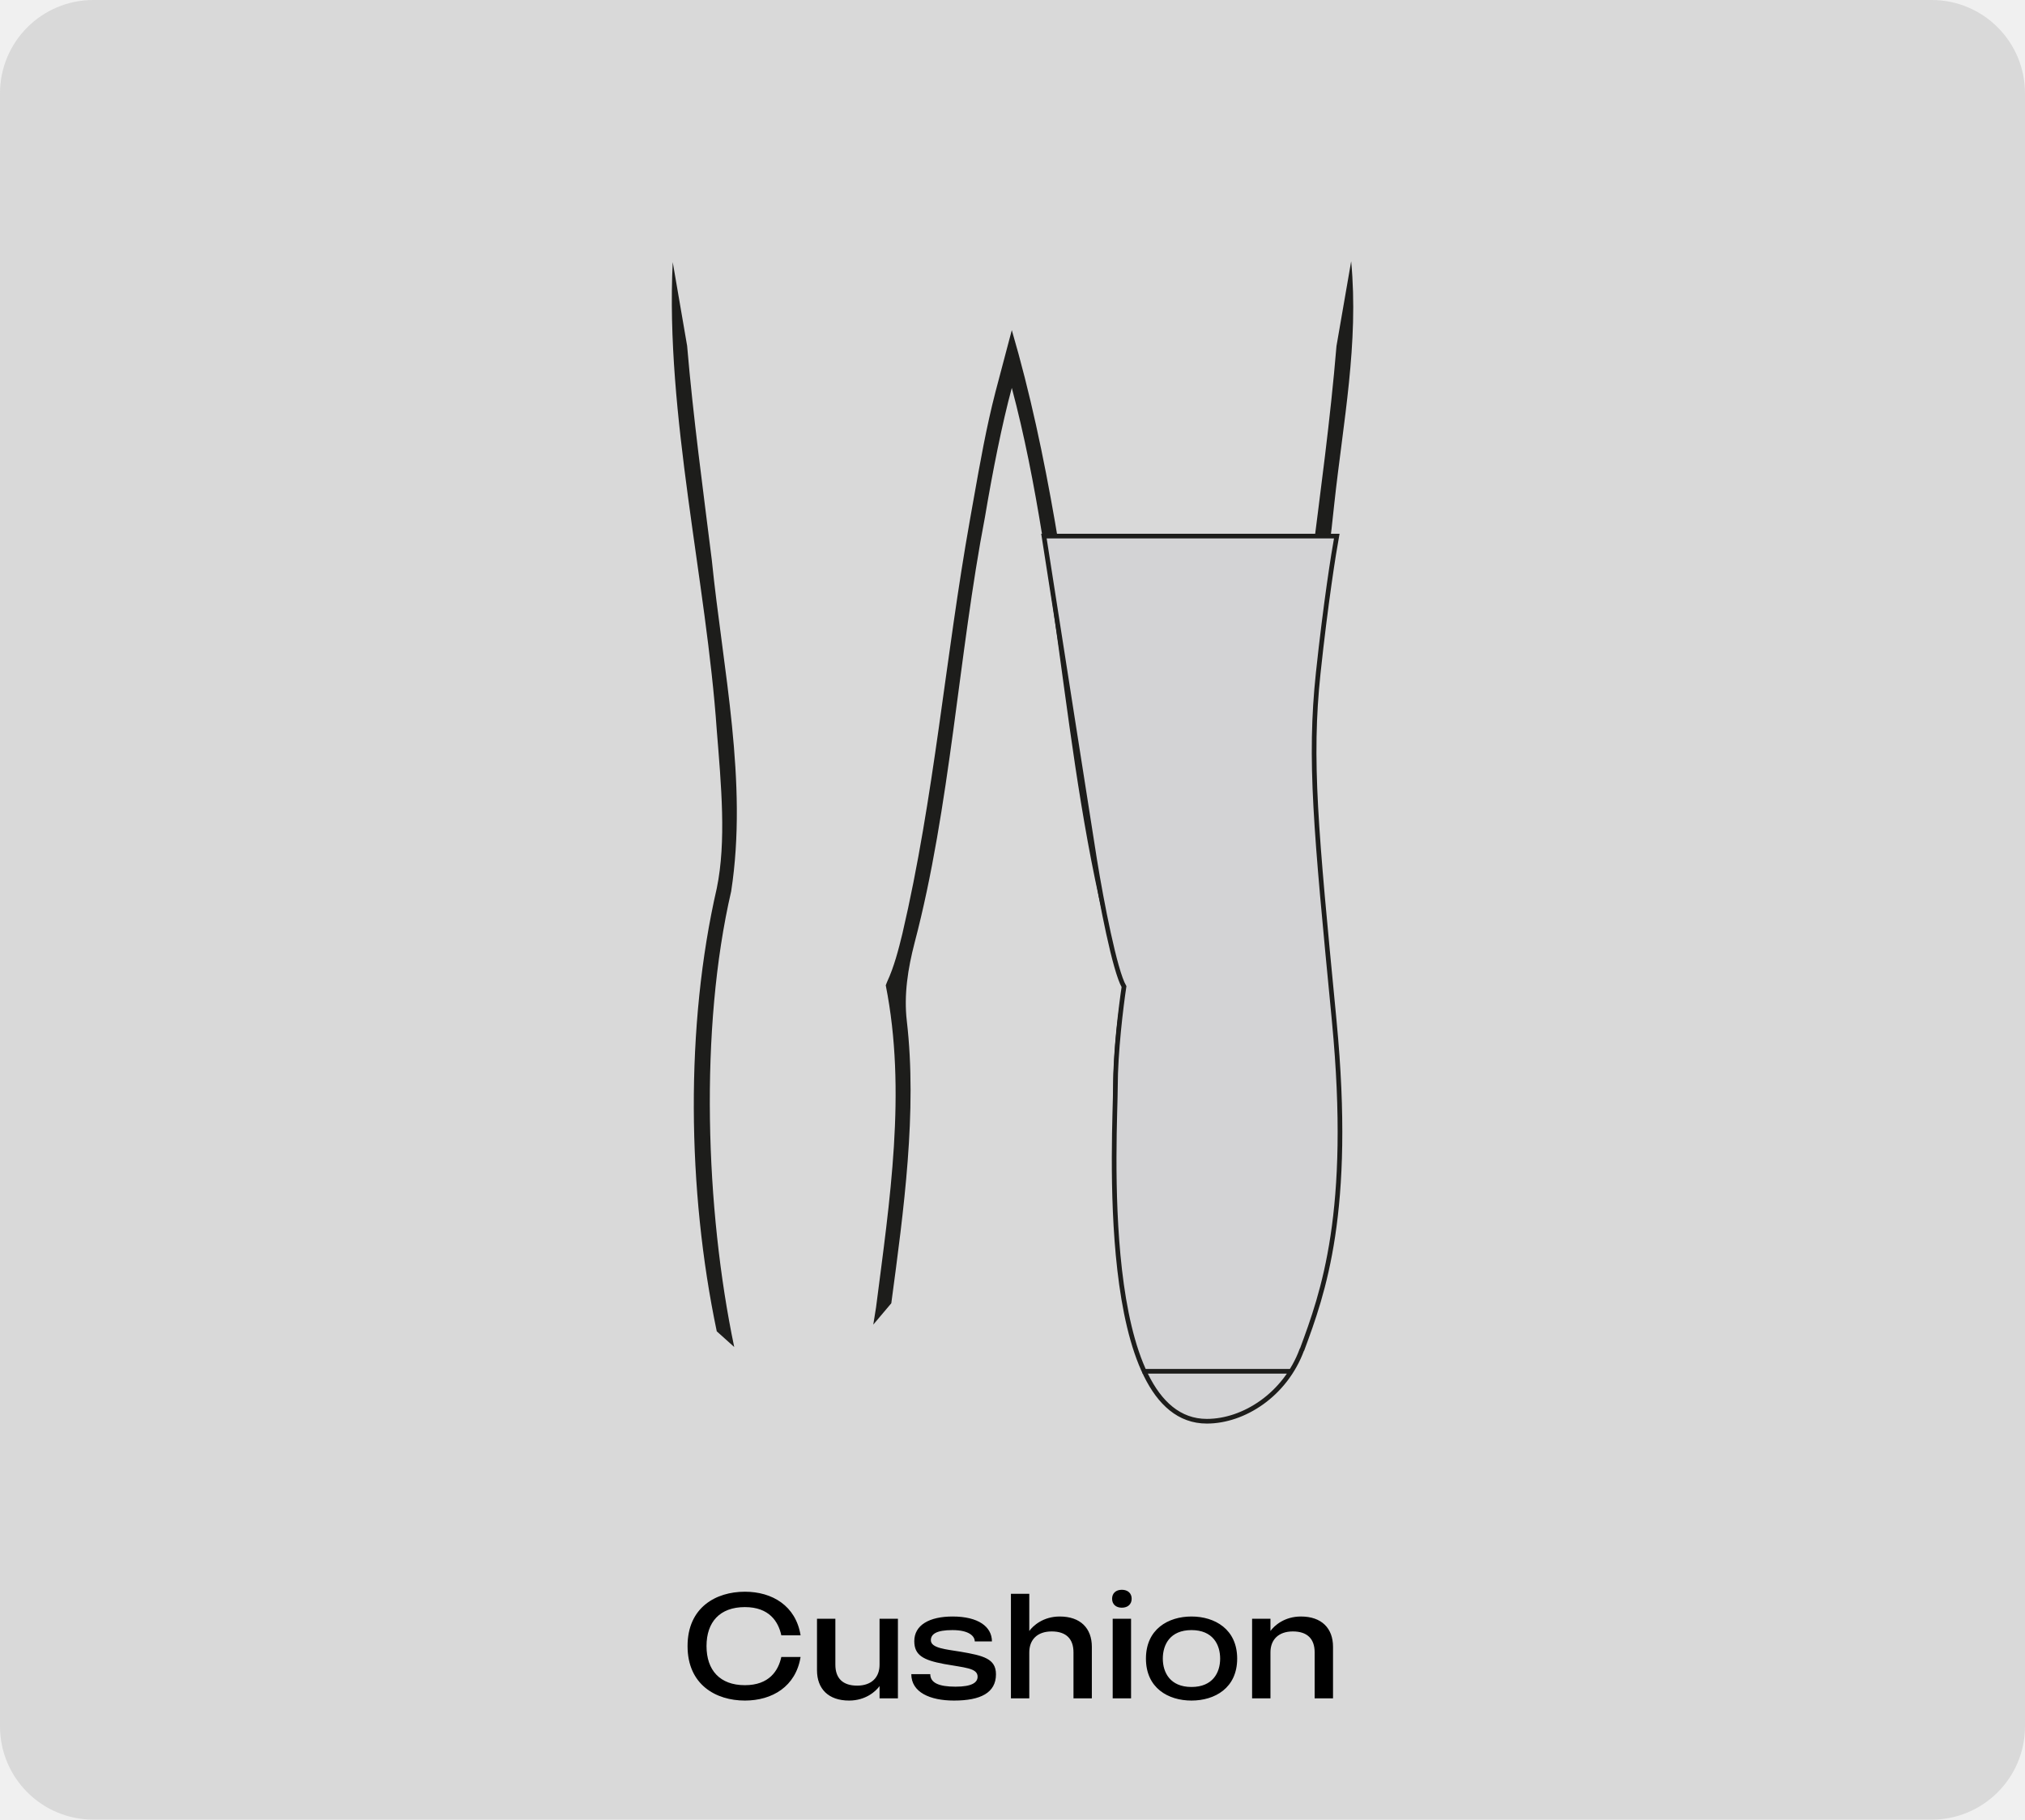
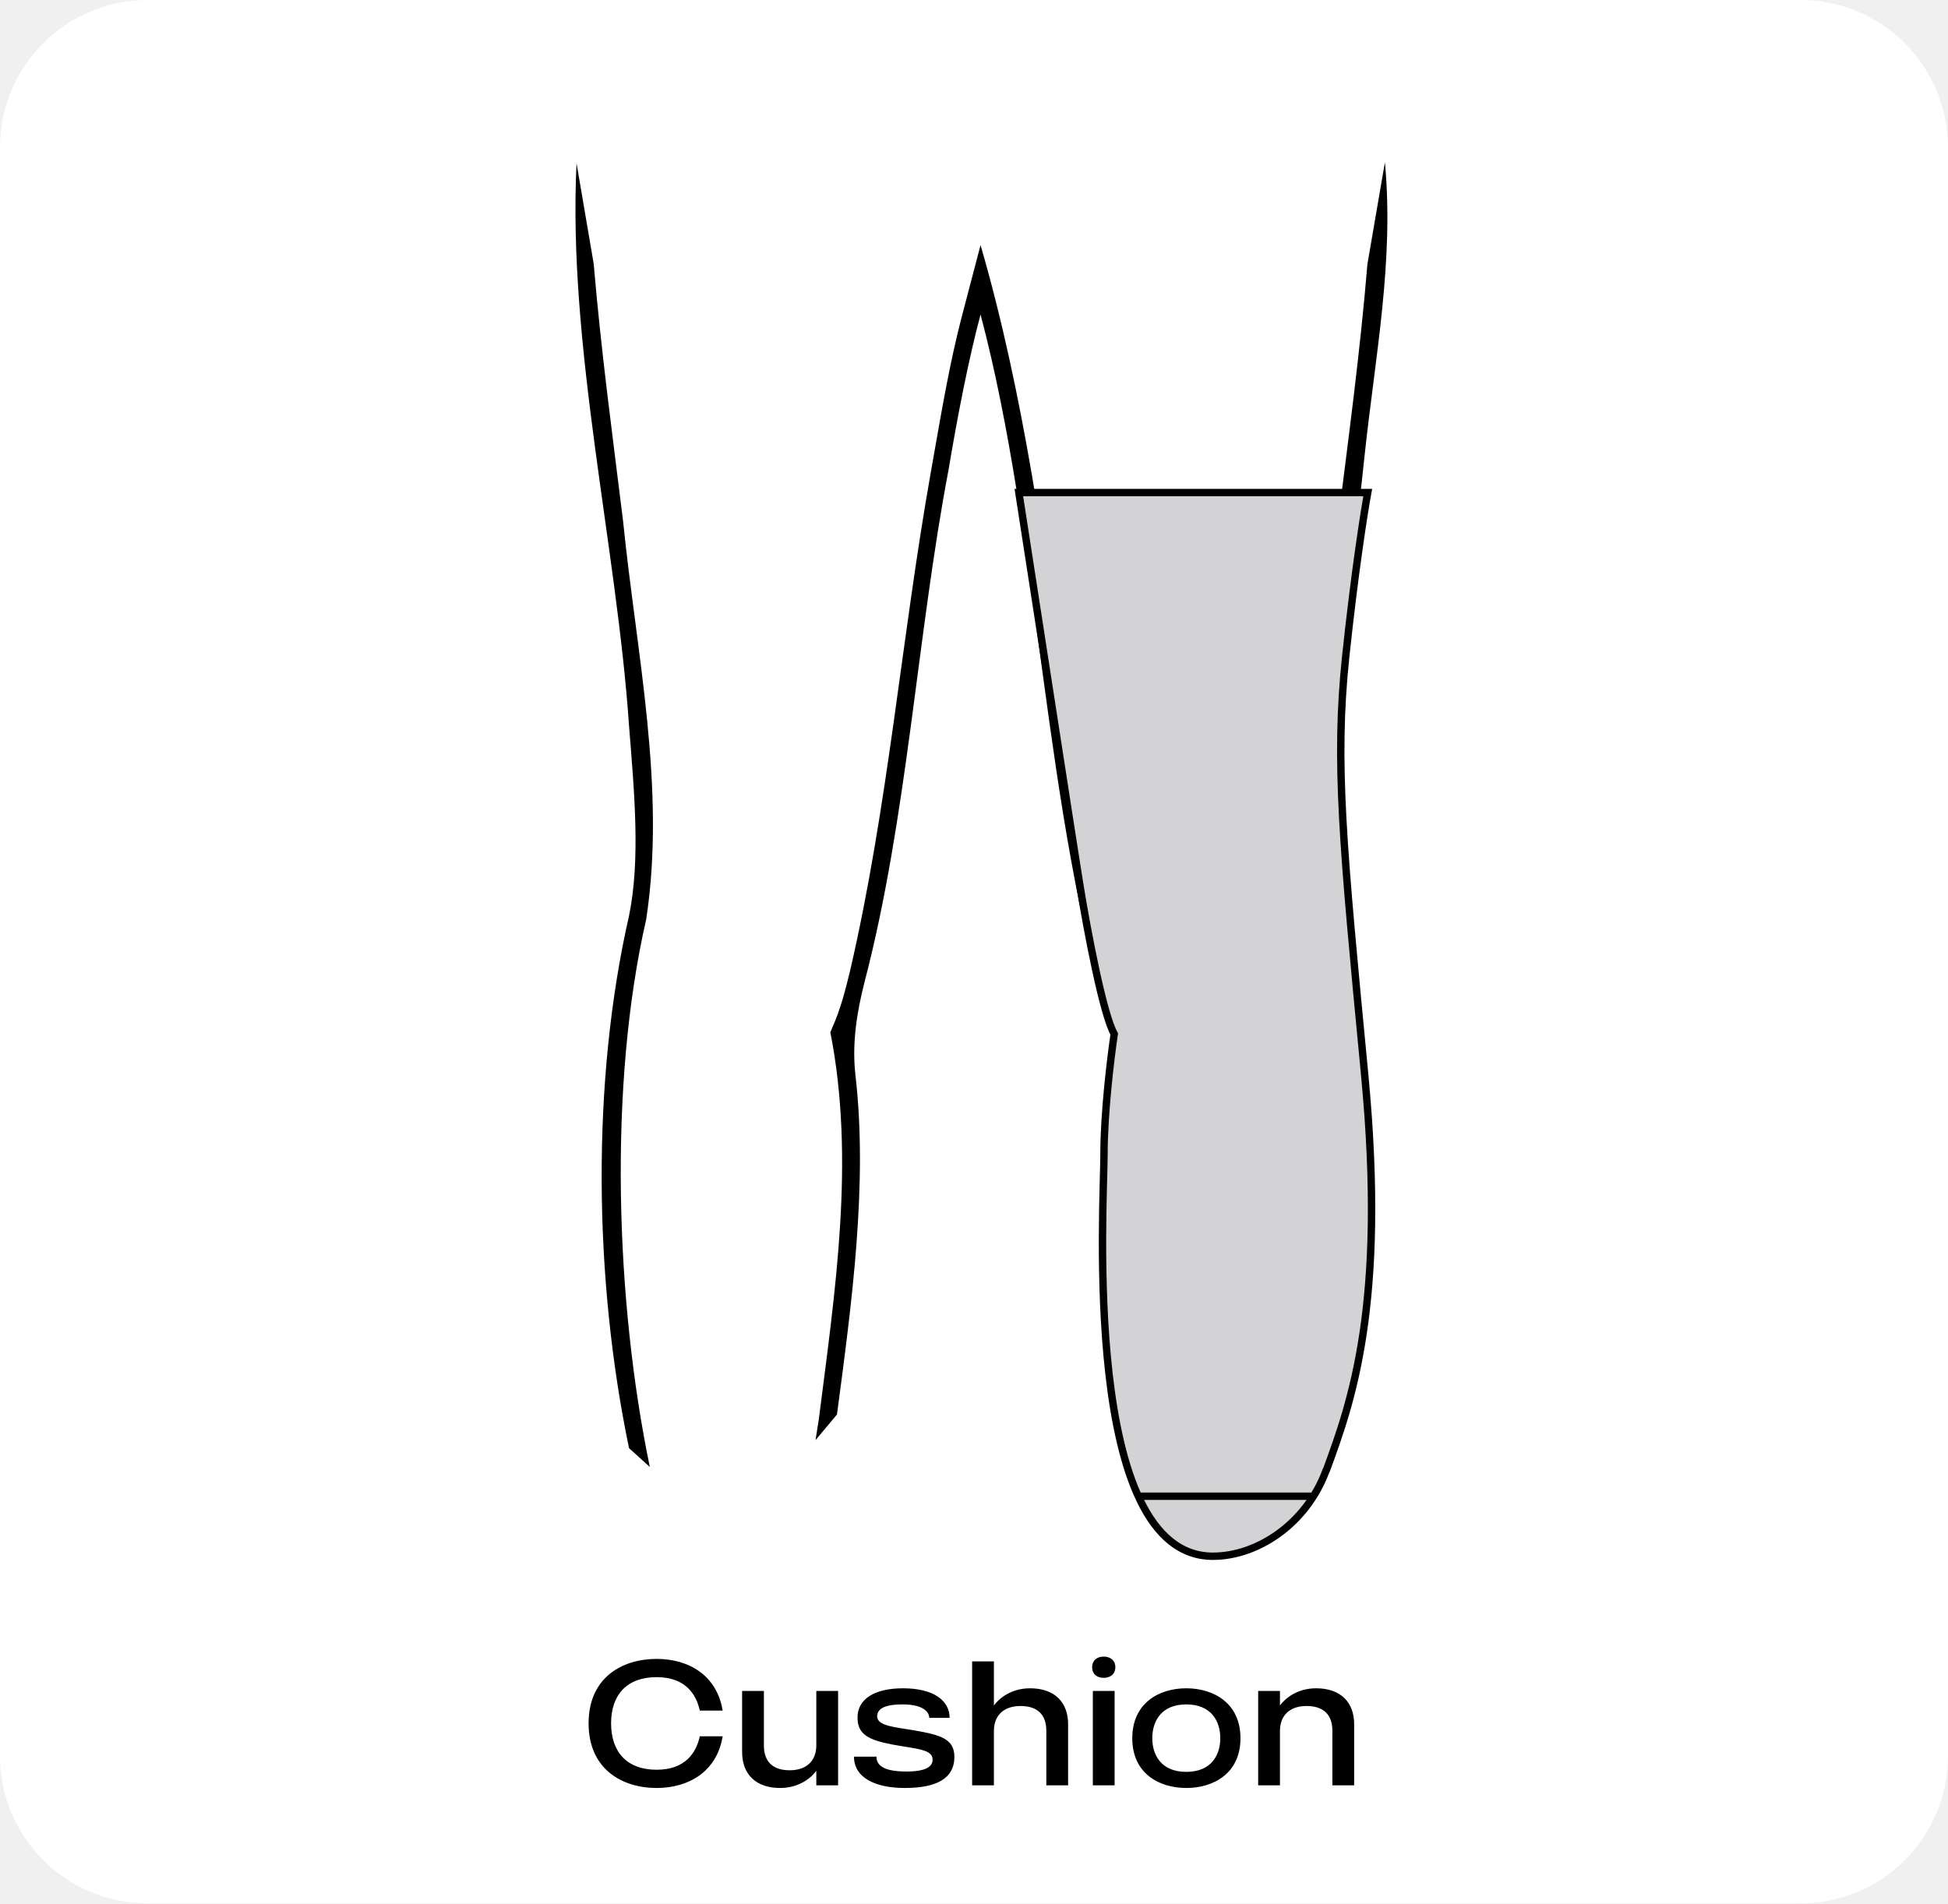
- <svg xmlns="http://www.w3.org/2000/svg" width="217" height="195" viewBox="0 0 217 195" fill="none">
-   <rect width="217" height="195" rx="10" fill="#D9D9D9" />
-   <g clip-path="url(#clip0_2690_291)">
-     <path fill-rule="evenodd" clip-rule="evenodd" d="M144.792 28C145.623 36.794 143.931 45.212 142.981 54.007C141.585 67.835 138.32 82.096 140.071 95.172C143.307 109.115 143.248 125.692 140.546 140.3H138.943C141.645 126.01 141.764 109.636 138.528 95.548C136.717 83.919 139.329 72.087 140.517 60.487C141.496 52.705 142.565 44.952 143.218 37.084" fill="#1D1D1B" />
-     <path fill-rule="evenodd" clip-rule="evenodd" d="M93.582 141.95L93.879 140.098C95.334 128.729 97.174 116.955 94.918 105.586L95.066 105.21C95.808 103.619 96.284 101.768 96.699 100.061C100.113 85.452 101.301 70.467 103.943 55.685C104.061 54.962 104.21 54.238 104.329 53.515C105.011 49.668 105.694 45.791 106.674 42.002C106.793 41.539 108.277 35.956 108.425 35.377C112.374 48.858 114.214 62.888 116.203 76.716C117.361 84.353 118.311 91.99 120.092 99.454C120.478 101.334 121.013 103.446 121.785 105.239L122.022 105.615C119.766 117.1 121.369 128.874 122.735 140.358H121.131C120.627 136.569 120.181 132.837 119.855 129.163C119.113 120.832 118.935 113.108 120.3 105.847C114.036 85.799 113.828 61.818 108.425 41.568C107.386 45.415 106.377 50.478 105.546 55.424C102.726 70.091 101.835 86.494 98.005 101.045C97.293 103.793 96.848 106.599 97.174 109.405C98.302 119.096 96.848 129.684 95.512 139.664" fill="#1D1D1B" />
-     <path fill-rule="evenodd" clip-rule="evenodd" d="M72.089 28.086C71.287 44.459 75.71 62.279 76.809 78.248C77.284 84.149 77.848 90.166 76.809 95.2C73.425 109.896 73.632 127.542 76.809 142.672L78.679 144.35C75.592 129.596 74.939 110.272 78.353 95.518C80.163 83.773 77.462 71.739 76.275 59.994C75.325 52.357 74.285 44.749 73.632 37.054" fill="#1D1D1B" />
-     <path d="M139.508 144.64C137.726 149.471 133.273 152.306 129.325 152.306C117.48 152.306 119.528 121.034 119.528 116.463C119.528 112.789 120.122 107.901 120.449 105.731C119.469 104.053 118.044 96.705 117.302 92.135C116.708 88.461 113.443 67.487 111.869 57.449H143.248C142.922 59.214 142.061 64.624 141.259 72.145C140.279 81.431 140.992 88.837 142.922 108.826L142.981 109.463C144.94 129.915 141.764 138.594 139.537 144.611L139.508 144.64Z" fill="#D3D3D5" stroke="#1D1D1B" stroke-width="0.5" stroke-miterlimit="10" />
-     <path d="M122.438 146.953H138.409" stroke="#1D1D1B" stroke-width="0.5" stroke-miterlimit="10" />
+ <svg xmlns="http://www.w3.org/2000/svg" width="132" height="129" viewBox="0 0 132 129" fill="none">
+   <rect width="132" height="129" rx="10" fill="white" />
+   <path d="M44.492 119.944C46.448 119.944 47.18 118.78 47.42 117.676H48.968C48.584 120.052 46.688 121.18 44.492 121.18C42.164 121.18 39.884 119.908 39.884 116.8C39.884 113.692 42.164 112.432 44.492 112.432C46.688 112.432 48.584 113.56 48.968 115.936H47.42C47.18 114.832 46.448 113.668 44.492 113.668C42.476 113.668 41.408 114.868 41.408 116.8C41.408 118.732 42.476 119.944 44.492 119.944ZM55.315 114.604H56.791V121H55.315V120.016C55.015 120.436 54.199 121.18 52.867 121.18C51.199 121.18 50.287 120.232 50.287 118.744V114.604H51.763V118.3C51.763 119.38 52.351 119.98 53.515 119.98C54.679 119.98 55.315 119.308 55.315 118.3V114.604ZM61.839 117.256C63.651 117.568 64.671 117.808 64.671 119.068C64.671 120.556 63.435 121.18 61.299 121.18C59.355 121.18 57.867 120.508 57.867 119.056H59.391C59.391 119.752 60.075 120.064 61.419 120.064C62.727 120.064 63.195 119.74 63.195 119.26C63.195 118.552 62.127 118.54 60.495 118.24C58.839 117.928 58.107 117.544 58.107 116.404C58.107 115.12 59.307 114.424 61.191 114.424C63.243 114.424 64.347 115.24 64.347 116.428H62.967C62.967 116.02 62.535 115.516 61.167 115.516C59.883 115.516 59.439 115.84 59.439 116.332C59.439 116.98 60.699 117.064 61.839 117.256ZM69.797 114.424C71.465 114.424 72.377 115.372 72.377 116.86V121H70.901V117.304C70.901 116.224 70.313 115.624 69.149 115.624C67.985 115.624 67.349 116.296 67.349 117.304V121H65.873V112.6H67.349V115.588C67.649 115.168 68.465 114.424 69.797 114.424ZM74.053 121V114.604H75.529V121H74.053ZM74.785 113.716C74.329 113.716 74.005 113.452 74.005 112.996C74.005 112.54 74.329 112.276 74.785 112.276C75.253 112.276 75.577 112.54 75.577 112.996C75.577 113.452 75.253 113.716 74.785 113.716ZM80.385 114.424C82.257 114.424 84.057 115.444 84.057 117.808C84.057 120.172 82.257 121.18 80.385 121.18C78.513 121.18 76.725 120.172 76.725 117.808C76.725 115.444 78.513 114.424 80.385 114.424ZM80.385 120.088C82.101 120.088 82.689 118.924 82.689 117.808C82.689 116.68 82.101 115.516 80.385 115.516C78.669 115.516 78.081 116.68 78.081 117.808C78.081 118.924 78.669 120.088 80.385 120.088ZM89.18 114.424C90.848 114.424 91.76 115.372 91.76 116.86V121H90.284V117.304C90.284 116.224 89.696 115.624 88.532 115.624C87.368 115.624 86.732 116.296 86.732 117.304V121H85.256V114.604H86.732V115.588C87.032 115.168 87.848 114.424 89.18 114.424Z" fill="black" />
+   <g clip-path="url(#clip0_9371_4430)">
+     <rect width="55" height="95" transform="translate(39 11)" fill="white" />
+     <path fill-rule="evenodd" clip-rule="evenodd" d="M93.844 11C94.47 17.684 93.195 24.081 92.479 30.765C91.428 41.274 88.968 52.113 90.287 62.051C92.725 72.648 92.681 85.246 90.645 96.348H89.437C91.473 85.487 91.562 73.043 89.124 62.337C87.76 53.498 89.728 44.506 90.623 35.69C91.361 29.776 92.166 23.884 92.658 17.904" fill="black" />
+     <path fill-rule="evenodd" clip-rule="evenodd" d="M55.261 97.605L55.484 96.197C56.58 87.557 57.967 78.609 56.267 69.969L56.379 69.683C56.938 68.474 57.296 67.066 57.609 65.769C60.181 54.666 61.076 43.278 63.067 32.043C63.156 31.494 63.268 30.944 63.358 30.394C63.872 27.47 64.386 24.524 65.124 21.644C65.214 21.292 66.332 17.049 66.444 16.609C69.419 26.855 70.806 37.518 72.304 48.027C73.177 53.831 73.892 59.635 75.234 65.308C75.525 66.737 75.928 68.342 76.509 69.705L76.688 69.99C74.988 78.719 76.196 87.667 77.225 96.395H76.017C75.637 93.515 75.301 90.679 75.055 87.887C74.496 81.555 74.362 75.685 75.391 70.166C70.671 54.93 70.515 36.704 66.444 21.314C65.661 24.238 64.901 28.086 64.275 31.845C62.15 42.992 61.479 55.458 58.593 66.517C58.057 68.605 57.721 70.738 57.967 72.871C58.817 80.236 57.721 88.283 56.715 95.868" fill="black" />
+     <path fill-rule="evenodd" clip-rule="evenodd" d="M39.067 11.062C38.463 23.506 41.796 37.05 42.624 49.186C42.981 53.671 43.407 58.244 42.624 62.069C40.074 73.238 40.23 86.649 42.624 98.148L44.033 99.423C41.707 88.21 41.215 73.524 43.787 62.311C45.151 53.385 43.116 44.239 42.221 35.313C41.505 29.509 40.722 23.726 40.23 17.878" fill="black" />
+     <path d="M89.862 99.648C88.52 103.319 85.165 105.474 82.19 105.474C73.266 105.474 74.809 81.707 74.809 78.234C74.809 75.441 75.257 71.726 75.503 70.077C74.764 68.802 73.691 63.217 73.132 59.744C72.684 56.951 70.224 41.012 69.039 33.383H92.68C92.434 34.724 91.786 38.835 91.182 44.551C90.444 51.609 90.98 57.237 92.434 72.429L92.479 72.913C93.955 88.457 91.562 95.053 89.884 99.626L89.862 99.648Z" fill="#D3D3D5" stroke="black" stroke-width="0.5" stroke-miterlimit="10" />
+     <path d="M77.001 101.406H89.034" stroke="black" stroke-width="0.5" stroke-miterlimit="10" />
  </g>
-   <path d="M79.823 180.592C82.431 180.592 83.407 179.04 83.727 177.568H85.791C85.279 180.736 82.751 182.24 79.823 182.24C76.719 182.24 73.679 180.544 73.679 176.4C73.679 172.256 76.719 170.576 79.823 170.576C82.751 170.576 85.279 172.08 85.791 175.248H83.727C83.407 173.776 82.431 172.224 79.823 172.224C77.135 172.224 75.711 173.824 75.711 176.4C75.711 178.976 77.135 180.592 79.823 180.592ZM94.254 173.472H96.222V182H94.254V180.688C93.854 181.248 92.766 182.24 90.99 182.24C88.766 182.24 87.55 180.976 87.55 178.992V173.472H89.518V178.4C89.518 179.84 90.302 180.64 91.854 180.64C93.406 180.64 94.254 179.744 94.254 178.4V173.472ZM102.952 177.008C105.368 177.424 106.728 177.744 106.728 179.424C106.728 181.408 105.08 182.24 102.232 182.24C99.64 182.24 97.656 181.344 97.656 179.408H99.688C99.688 180.336 100.6 180.752 102.392 180.752C104.136 180.752 104.76 180.32 104.76 179.68C104.76 178.736 103.336 178.72 101.16 178.32C98.952 177.904 97.976 177.392 97.976 175.872C97.976 174.16 99.576 173.232 102.088 173.232C104.824 173.232 106.296 174.32 106.296 175.904H104.456C104.456 175.36 103.88 174.688 102.056 174.688C100.344 174.688 99.752 175.12 99.752 175.776C99.752 176.64 101.432 176.752 102.952 177.008ZM113.563 173.232C115.787 173.232 117.003 174.496 117.003 176.48V182H115.035V177.072C115.035 175.632 114.251 174.832 112.699 174.832C111.147 174.832 110.299 175.728 110.299 177.072V182H108.331V170.8H110.299V174.784C110.699 174.224 111.787 173.232 113.563 173.232ZM119.237 182V173.472H121.205V182H119.237ZM120.213 172.288C119.605 172.288 119.173 171.936 119.173 171.328C119.173 170.72 119.605 170.368 120.213 170.368C120.837 170.368 121.269 170.72 121.269 171.328C121.269 171.936 120.837 172.288 120.213 172.288ZM127.68 173.232C130.176 173.232 132.576 174.592 132.576 177.744C132.576 180.896 130.176 182.24 127.68 182.24C125.184 182.24 122.8 180.896 122.8 177.744C122.8 174.592 125.184 173.232 127.68 173.232ZM127.68 180.784C129.968 180.784 130.752 179.232 130.752 177.744C130.752 176.24 129.968 174.688 127.68 174.688C125.392 174.688 124.608 176.24 124.608 177.744C124.608 179.232 125.392 180.784 127.68 180.784ZM139.407 173.232C141.631 173.232 142.847 174.496 142.847 176.48V182H140.879V177.072C140.879 175.632 140.095 174.832 138.543 174.832C136.991 174.832 136.143 175.728 136.143 177.072V182H134.175V173.472H136.143V174.784C136.543 174.224 137.631 173.232 139.407 173.232Z" fill="black" />
  <defs>
-     <clipPath id="clip0_2690_291">
-       <rect width="73" height="125" fill="white" transform="translate(72 28)" />
+     <clipPath id="clip0_9371_4430">
+       <rect width="55" height="95" fill="white" transform="translate(39 11)" />
    </clipPath>
  </defs>
</svg>
